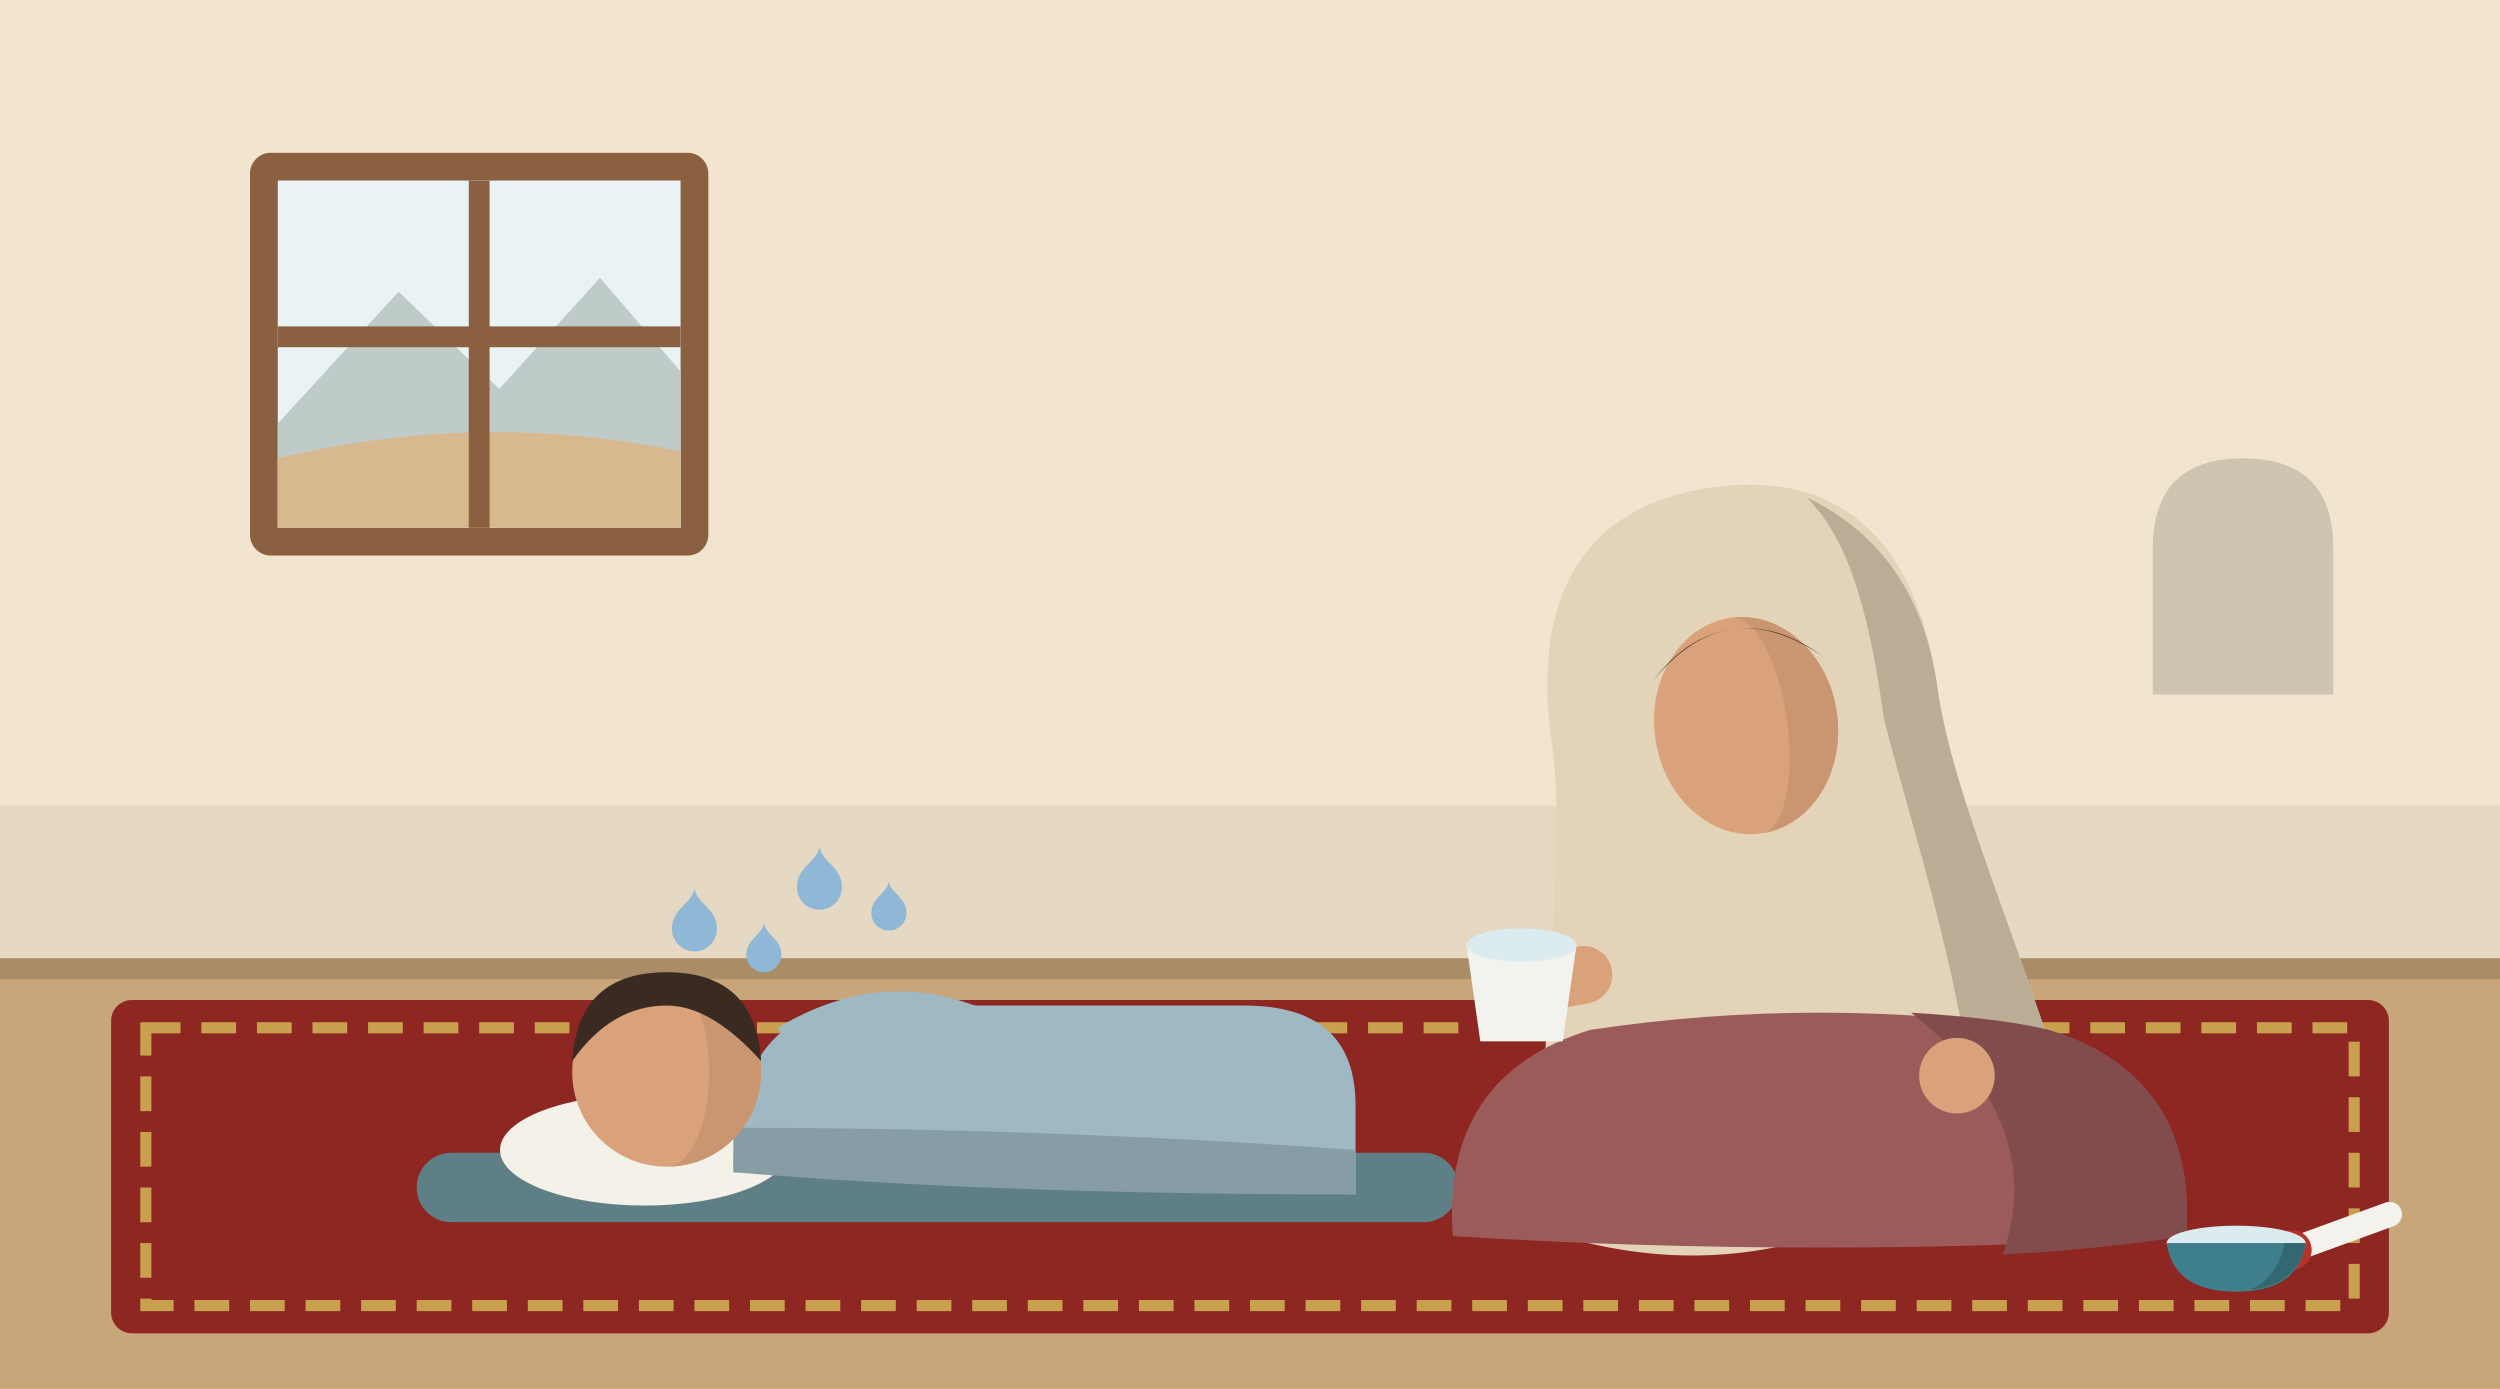
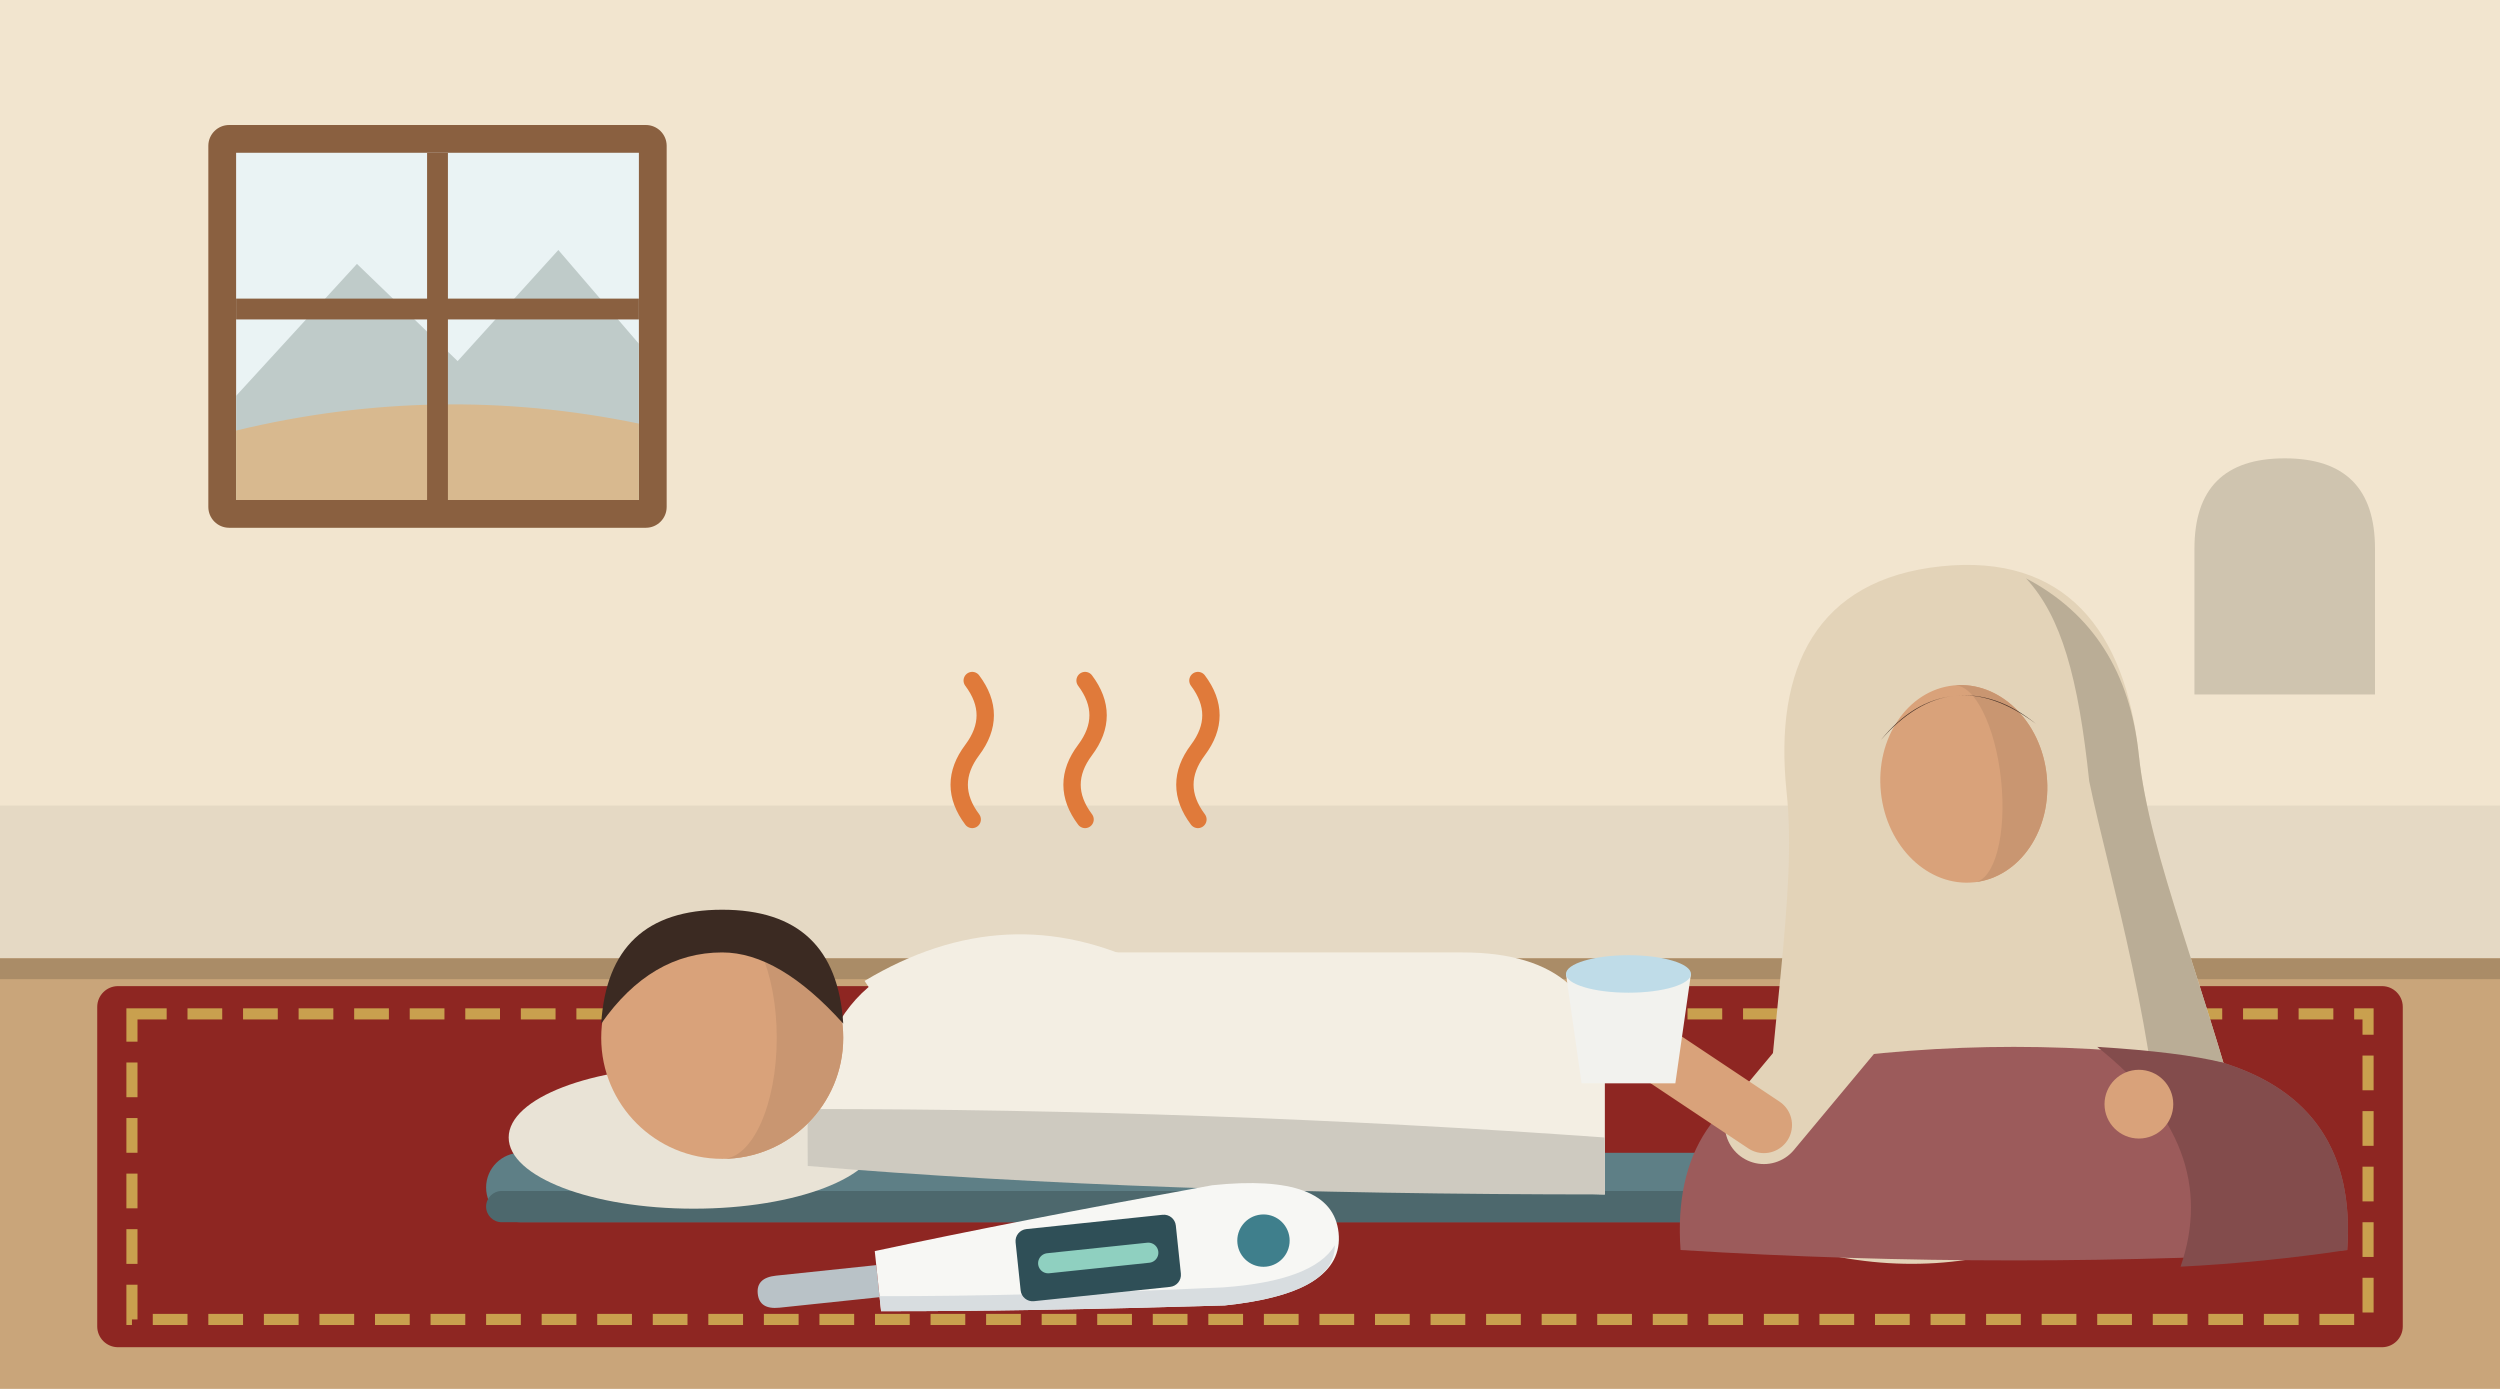
<svg xmlns="http://www.w3.org/2000/svg" viewBox="0 0 360 200">
-   <rect x="0" y="0" width="360" height="138" fill="#F2E5CF" />
-   <rect x="0" y="116" width="360" height="22" fill="#E5D9C4" />
-   <rect x="0" y="138" width="360" height="62" fill="#C9A57A" />
-   <rect x="0" y="138" width="360" height="3" fill="#AA8C67" />
-   <rect x="36" y="22" width="66" height="58" rx="3" fill="#8A6040" />
-   <rect x="40" y="26" width="58" height="50" fill="#EAF3F4" />
-   <path d="M40 61L57.4 42L71.9 56L86.4 40L98 53.5V76H40Z" fill="#BFCBC9" />
-   <path d="M40 66Q69 59 98 65V76H40Z" fill="#D8B98F" />
-   <path d="M69 26v50M40 48.5h58" fill="none" stroke="#8A6040" stroke-width="3" />
-   <path d="M310 100v-21.0q0-13.0 13.0-13.0t13.0 13.0v21.0Z" fill="#CFC4AF" />
-   <rect x="16" y="144" width="328" height="48" rx="3" fill="#8E2622" />
-   <path d="M21 148h318v40h-318Z" fill="none" stroke="#C9A04E" stroke-width="1.6" stroke-dasharray="5 3" />
-   <rect x="60" y="166" width="150" height="10" rx="5" fill="#5E7F86" />
-   <g transform="translate(96 172) scale(1.6)">
-     <ellipse cx="-2" cy="-4" rx="13" ry="5" fill="#F4F1E8" />
-     <path d="M6 -2Q6 -17 18 -17H52Q62 -17 62 -8V0Z" fill="#9FB9C4" />
-     <path d="M6 -2Q30 0 62 0V-4Q34 -6 6 -6Z" fill="#879DA6" />
-     <path d="M10 -15Q20 -21 30 -16Q22 -14 12 -12Z" fill="#9FB9C4" />
+   <rect width="360" height="138" fill="#F2E5CF" />
+   <rect y="116" width="360" height="22" fill="#E5D9C4" />
+   <rect y="138" width="360" height="62" fill="#C9A57A" />
+   <rect y="138" width="360" height="3" fill="#AA8C67" />
+   <rect x="30" y="18" width="66" height="58" rx="3" fill="#8A6040" />
+   <rect x="34" y="22" width="58" height="50" fill="#EAF3F4" />
+   <path d="M34 57L51.4 38L65.9 52L80.4 36L92 49.5V72H34Z" fill="#BFCBC9" />
+   <path d="M34 62Q63 55 92 61V72H34Z" fill="#D8B98F" />
+   <path d="M63 22v50M34 44.5h58" fill="none" stroke="#8A6040" stroke-width="3" />
+   <path d="M316 100v-21q0-13 13-13t13 13v21Z" fill="#CFC4AF" />
+   <rect x="14" y="142" width="332" height="52" rx="3" fill="#8E2622" />
+   <path d="M19 146h322v44h-322Z" fill="none" stroke="#C9A04E" stroke-width="1.6" stroke-dasharray="5 3" />
+   <rect x="70" y="166" width="196" height="10" rx="5" fill="#5E7F86" />
+   <rect x="70" y="171.5" width="196" height="4.5" rx="2.25" fill="#4D686D" />
+   <g transform="translate(104 172) scale(2.05)">
+     <ellipse cx="-2" cy="-4" rx="13" ry="5" fill="#E9E3D6" />
+     <path d="M6 -2Q6 -17 18 -17H52Q62 -17 62 -8V0Z" fill="#F3EEE3" />
+     <path d="M6 -2Q30 0 62 0V-4Q34 -6 6 -6Z" fill="#CECAC0" />
+     <path d="M10 -15Q20 -21 30 -16Q22 -14 12 -12Z" fill="#F3EEE3" />
    <circle cx="0" cy="-11" r="8.5" fill="#D9A27A" />
    <path d="M0 -19.5A8.5 8.5 0 0 1 0 -2.5A3.83 8.5 0 0 0 0 -19.5Z" fill="#C99671" />
    <path d="M-8.5 -12Q-8 -20 0 -20Q8 -20 8.5 -12Q4 -17 0 -17Q-5 -17-8.5 -12Z" fill="#3B2A22" />
  </g>
-   <path d="M100 128C100.49 130.25 103.24 130.84 103.24 133.76A3.24 3.24 0 1 1 96.76 133.76C96.76 130.84 99.51 130.25 100 128Z" fill="#8FB7D6" />
-   <path d="M110 133C110.38 134.75 112.52 135.21 112.52 137.48A2.52 2.52 0 1 1 107.48 137.48C107.48 135.21 109.62 134.75 110 133Z" fill="#8FB7D6" />
-   <path d="M118 122C118.49 124.25 121.24 124.84 121.24 127.76A3.24 3.24 0 1 1 114.76 127.76C114.76 124.84 117.51 124.25 118 122Z" fill="#8FB7D6" />
-   <path d="M128 127C128.38 128.75 130.52 129.21 130.52 131.48A2.52 2.52 0 1 1 125.48 131.48C125.48 129.21 127.62 128.75 128 127Z" fill="#8FB7D6" />
-   <g transform="translate(262 178) scale(1.65)">
+   <g transform="translate(140 118) scale(1.25)">
+     <path d="M0 0q-3 -4 0 -8t0 -8" fill="none" stroke="#E07A3A" stroke-width="2" stroke-linecap="round" />
+     <path d="M13 0q-3 -4 0 -8t0 -8" fill="none" stroke="#E07A3A" stroke-width="2" stroke-linecap="round" />
+     <path d="M26 0q-3 -4 0 -8t0 -8" fill="none" stroke="#E07A3A" stroke-width="2" stroke-linecap="round" />
+   </g>
+   <g transform="translate(290 180) scale(1.5)">
    <g transform="translate(0 40)">
-       <g transform="rotate(-8 0 -39)">
+       <g transform="rotate(-6 0 -39)">
        <path d="M-13 -70C-15 -58-16 -50-17 -42H17C16 -50 15 -58 13 -70Z" fill="#9C5B5B" />
        <path d="M0 -106C-12 -106-17 -98-17 -86C-17 -76-21 -64-24 -44Q-12 -38 0 -40Q12 -38 24 -44C21 -64 17 -76 17 -86C17 -98 12 -106 0 -106Z" fill="#E3D3B8" />
        <path d="M8 -104C14 -100 17 -94 17 -86C17 -76 21 -64 24 -44Q19 -42 15 -41C16 -60 13 -74 12 -84C12 -94 11 -100 8 -104Z" fill="#BAAD96" />
        <ellipse cx="0" cy="-85" rx="8" ry="9.5" fill="#D9A27A" />
        <path d="M0 -94.5A8 9.5 0 0 1 0 -75.5A3.6 9.5 0 0 0 0 -94.5Z" fill="#C99671" />
        <path d="M-7.5 -90Q0 -97 7.5 -90Q4 -93.5 0 -93.5Q-4 -93.5-7.5 -90Z" fill="#3B2A22" />
      </g>
    </g>
    <path d="M-32 0Q-33 -14-20 -18Q0 -21 20 -18Q33 -14 32 0Q0 2-32 0Z" fill="#9C5B5B" />
    <path d="M8 -19.5Q16 -19 20 -18Q33 -14 32 0Q24 1.2 16 1.6Q20 -10 8 -19.5Z" fill="#834C4C" />
-     <path d="M-14 -24Q-17.54 -24.72 -20.6 -22.8" fill="none" stroke="#E3D3B8" stroke-width="7" stroke-linecap="round" />
-     <path d="M-20.6 -22.8L-25 -22" fill="none" stroke="#D9A27A" stroke-width="5.04" stroke-linecap="round" />
-     <circle cx="-25" cy="-22" r="3.29" fill="#D9A27A" />
-     <g transform="translate(-26 -17) scale(1.2)">
+     <path d="M-14 -24Q-19 -18 -24 -12" fill="none" stroke="#E3D3B8" stroke-width="7.5" stroke-linecap="round" />
+     <path d="M-24 -12L-36 -20" fill="none" stroke="#D9A27A" stroke-width="5.4" stroke-linecap="round" />
+     <circle cx="-36" cy="-20" r="3.56" fill="#D9A27A" />
+     <g transform="translate(-37 -16) scale(1.5)">
      <path d="M-4 -7H4L3 0H-3Z" fill="#F2F2EE" />
-       <ellipse cx="0" cy="-7" rx="4" ry="1.2" fill="#DCEBF0" />
+       <ellipse cx="0" cy="-7" rx="4" ry="1.2" fill="#BFDCE8" />
    </g>
    <circle cx="12" cy="-14" r="3.3" fill="#D9A27A" />
  </g>
-   <g transform="translate(330 180) rotate(70) scale(1.2)">
-     <rect x="-1.5" y="-14" width="3" height="14" rx="1.5" fill="#F4F2EC" />
-     <circle cx="0" cy="0" r="2.4" fill="#B6322D" />
-   </g>
-   <g transform="translate(322 186)">
-     <ellipse cx="0" cy="-7" rx="10" ry="2.5" fill="#DCEBF0" />
-     <path d="M-10 -7Q-9 0 0 0Q9 0 10 -7Z" fill="#3F7F8C" />
-     <path d="M2 -.3Q9 -1 10 -7H7Q6 -2 2 -.3Z" fill="#336872" />
+   <g transform="translate(112 186) rotate(-6) scale(1.45)">
+     <path d="M0 -1.6H10V1.6H0Q-2 1.6-2 0Q-2 -1.6 0 -1.6Z" fill="#B9C2C7" />
+     <path d="M10 -3Q24 -4.5 44 -6Q56 -6 56 0Q56 6 44 6Q24 4.5 10 3Z" fill="#F7F7F4" />
+     <path d="M10 1.5Q24 3 44 4.2Q53 4.5 55.5 1.2Q55 6 44 6Q24 4.5 10 3Z" fill="#D8DDE0" />
+     <rect x="24" y="-3.6" width="16" height="7.2" rx="1.2" fill="#2F4F57" />
+     <path d="M27 0h10" stroke="#8FD0C0" stroke-width="2" stroke-linecap="round" />
+     <circle cx="48.5" cy="0" r="2.6" fill="#3F7F8C" />
  </g>
</svg>
